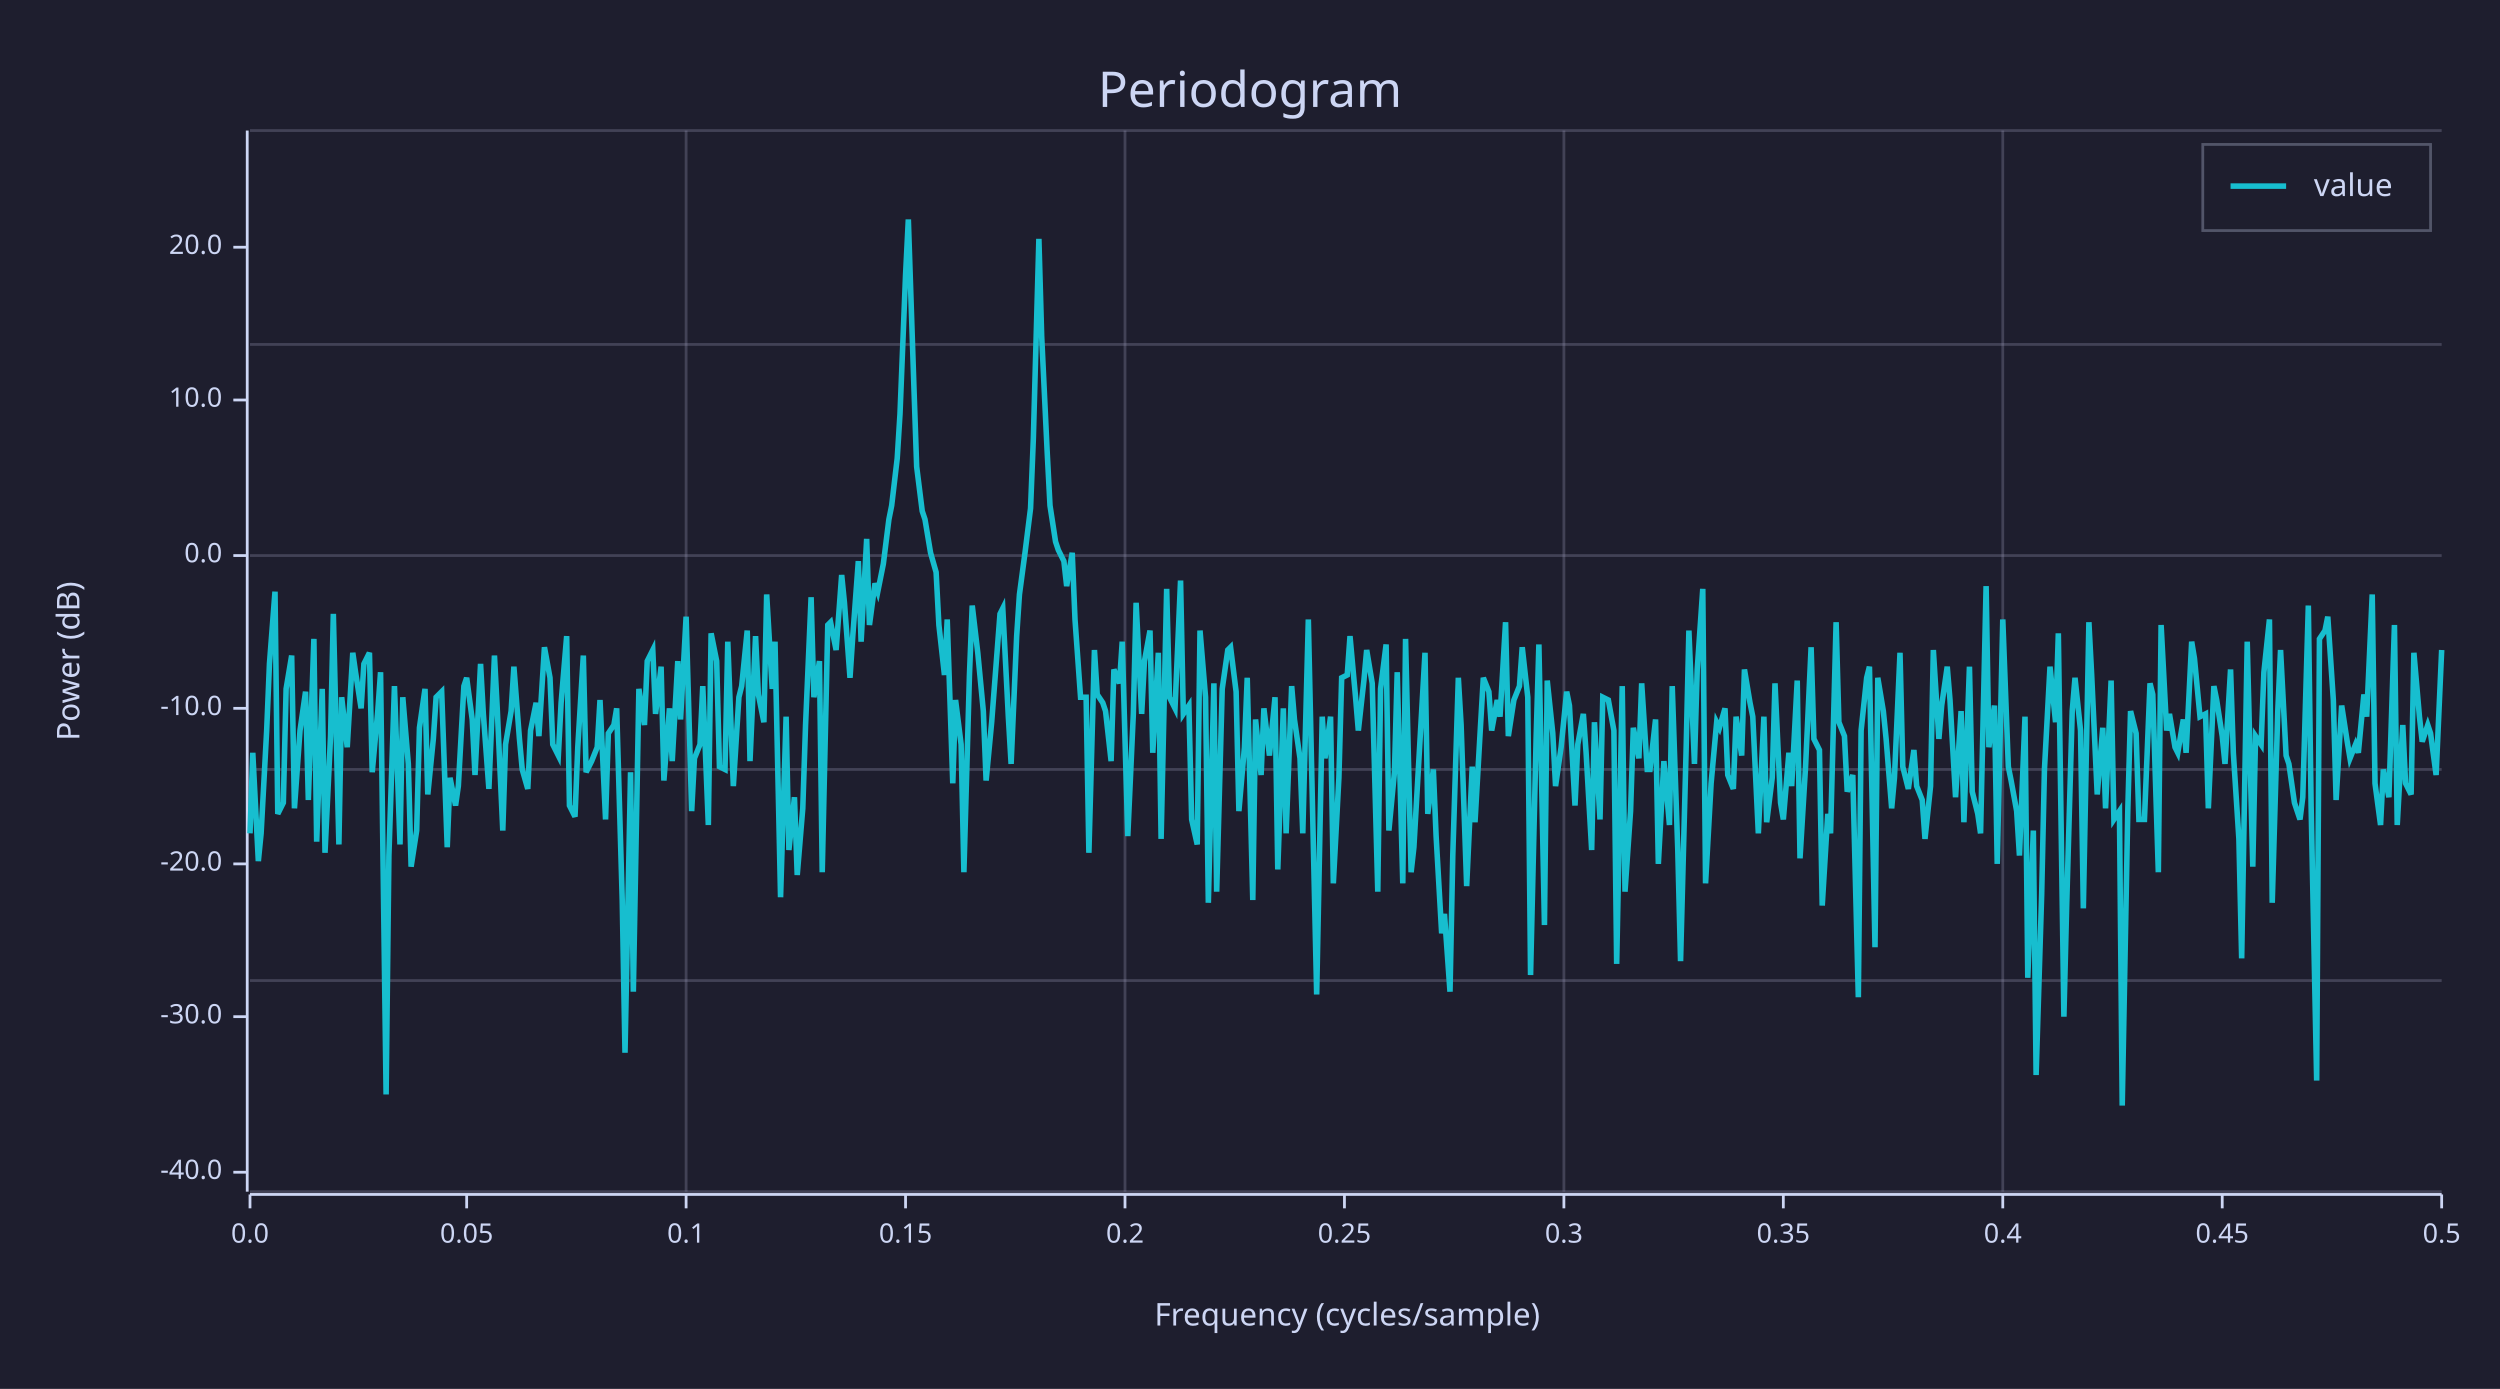
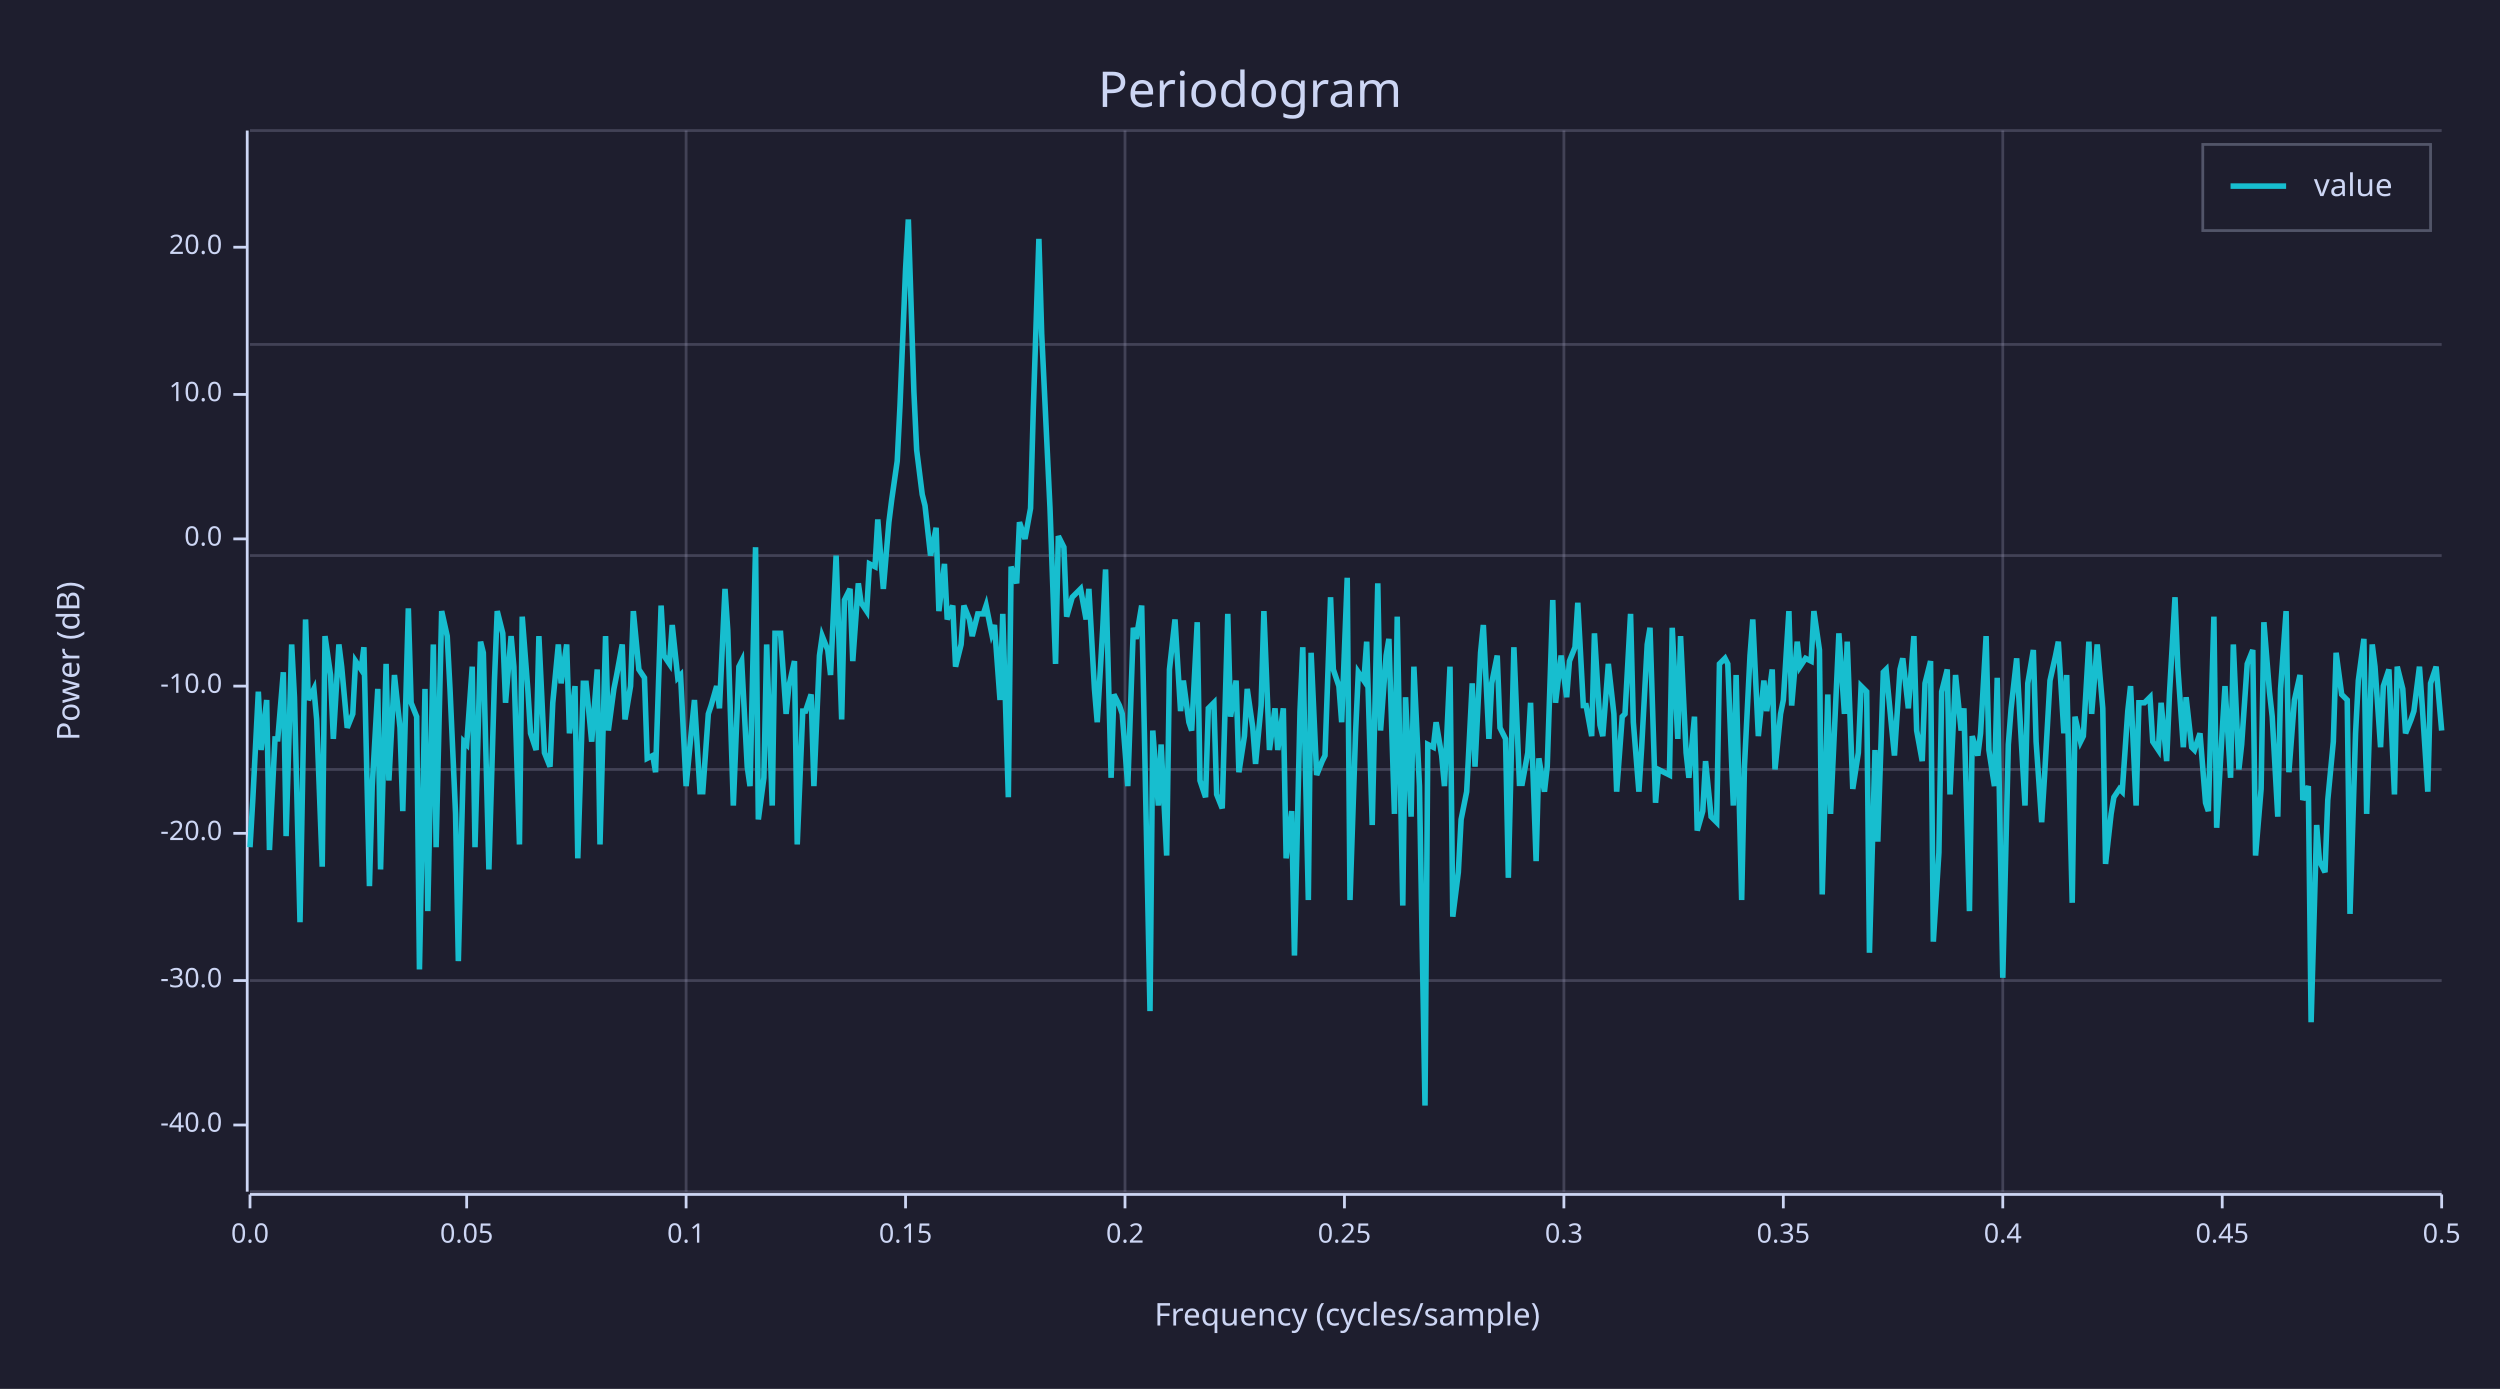
<svg xmlns="http://www.w3.org/2000/svg" width="900" height="500" viewBox="0 0 900 500">
  <rect x="0" y="0" width="900" height="500" opacity="1" fill="#1E1E2E" stroke="none" />
  <text x="450" y="25" dy="0.76em" text-anchor="middle" font-family="sans-serif" font-size="17.742" opacity="1" fill="#CDD6F4">
Periodogram
</text>
  <text x="20" y="238" dy="0.76em" text-anchor="middle" font-family="sans-serif" font-size="11.29" opacity="1" fill="#CDD6F4" transform="rotate(270, 20, 238)">
Power (dB)
</text>
  <text x="485" y="480" dy="-0.5ex" text-anchor="middle" font-family="sans-serif" font-size="11.29" opacity="1" fill="#CDD6F4">
Frequency (cycles/sample)
</text>
  <polyline fill="none" opacity="1" stroke="#CDD6F4" stroke-width="1" points="89,47 89,429 " />
-   <text x="80" y="422" dy="0.5ex" text-anchor="end" font-family="sans-serif" font-size="9.677" opacity="1" fill="#CDD6F4">
+   <text x="80" y="405" dy="0.5ex" text-anchor="end" font-family="sans-serif" font-size="9.677" opacity="1" fill="#CDD6F4">
-40.0
</text>
-   <polyline fill="none" opacity="1" stroke="#CDD6F4" stroke-width="1" points="84,422 89,422 " />
-   <text x="80" y="366" dy="0.5ex" text-anchor="end" font-family="sans-serif" font-size="9.677" opacity="1" fill="#CDD6F4">
+   <polyline fill="none" opacity="1" stroke="#CDD6F4" stroke-width="1" points="84,405 89,405 " />
+   <text x="80" y="353" dy="0.5ex" text-anchor="end" font-family="sans-serif" font-size="9.677" opacity="1" fill="#CDD6F4">
-30.0
</text>
-   <polyline fill="none" opacity="1" stroke="#CDD6F4" stroke-width="1" points="84,366 89,366 " />
-   <text x="80" y="311" dy="0.5ex" text-anchor="end" font-family="sans-serif" font-size="9.677" opacity="1" fill="#CDD6F4">
+   <polyline fill="none" opacity="1" stroke="#CDD6F4" stroke-width="1" points="84,353 89,353 " />
+   <text x="80" y="300" dy="0.5ex" text-anchor="end" font-family="sans-serif" font-size="9.677" opacity="1" fill="#CDD6F4">
-20.0
</text>
-   <polyline fill="none" opacity="1" stroke="#CDD6F4" stroke-width="1" points="84,311 89,311 " />
-   <text x="80" y="255" dy="0.5ex" text-anchor="end" font-family="sans-serif" font-size="9.677" opacity="1" fill="#CDD6F4">
+   <polyline fill="none" opacity="1" stroke="#CDD6F4" stroke-width="1" points="84,300 89,300 " />
+   <text x="80" y="247" dy="0.5ex" text-anchor="end" font-family="sans-serif" font-size="9.677" opacity="1" fill="#CDD6F4">
-10.0
</text>
-   <polyline fill="none" opacity="1" stroke="#CDD6F4" stroke-width="1" points="84,255 89,255 " />
-   <text x="80" y="200" dy="0.5ex" text-anchor="end" font-family="sans-serif" font-size="9.677" opacity="1" fill="#CDD6F4">
+   <polyline fill="none" opacity="1" stroke="#CDD6F4" stroke-width="1" points="84,247 89,247 " />
+   <text x="80" y="194" dy="0.5ex" text-anchor="end" font-family="sans-serif" font-size="9.677" opacity="1" fill="#CDD6F4">
0.0
</text>
-   <polyline fill="none" opacity="1" stroke="#CDD6F4" stroke-width="1" points="84,200 89,200 " />
-   <text x="80" y="144" dy="0.5ex" text-anchor="end" font-family="sans-serif" font-size="9.677" opacity="1" fill="#CDD6F4">
+   <polyline fill="none" opacity="1" stroke="#CDD6F4" stroke-width="1" points="84,194 89,194 " />
+   <text x="80" y="142" dy="0.5ex" text-anchor="end" font-family="sans-serif" font-size="9.677" opacity="1" fill="#CDD6F4">
10.0
</text>
-   <polyline fill="none" opacity="1" stroke="#CDD6F4" stroke-width="1" points="84,144 89,144 " />
+   <polyline fill="none" opacity="1" stroke="#CDD6F4" stroke-width="1" points="84,142 89,142 " />
  <text x="80" y="89" dy="0.5ex" text-anchor="end" font-family="sans-serif" font-size="9.677" opacity="1" fill="#CDD6F4">
20.0
</text>
  <polyline fill="none" opacity="1" stroke="#CDD6F4" stroke-width="1" points="84,89 89,89 " />
  <polyline fill="none" opacity="1" stroke="#CDD6F4" stroke-width="1" points="90,430 879,430 " />
  <text x="90" y="440" dy="0.76em" text-anchor="middle" font-family="sans-serif" font-size="9.677" opacity="1" fill="#CDD6F4">
0.0
</text>
  <polyline fill="none" opacity="1" stroke="#CDD6F4" stroke-width="1" points="90,430 90,435 " />
  <text x="168" y="440" dy="0.76em" text-anchor="middle" font-family="sans-serif" font-size="9.677" opacity="1" fill="#CDD6F4">
0.05
</text>
  <polyline fill="none" opacity="1" stroke="#CDD6F4" stroke-width="1" points="168,430 168,435 " />
  <text x="247" y="440" dy="0.76em" text-anchor="middle" font-family="sans-serif" font-size="9.677" opacity="1" fill="#CDD6F4">
0.1
</text>
  <polyline fill="none" opacity="1" stroke="#CDD6F4" stroke-width="1" points="247,430 247,435 " />
  <text x="326" y="440" dy="0.76em" text-anchor="middle" font-family="sans-serif" font-size="9.677" opacity="1" fill="#CDD6F4">
0.15
</text>
  <polyline fill="none" opacity="1" stroke="#CDD6F4" stroke-width="1" points="326,430 326,435 " />
  <text x="405" y="440" dy="0.76em" text-anchor="middle" font-family="sans-serif" font-size="9.677" opacity="1" fill="#CDD6F4">
0.2
</text>
  <polyline fill="none" opacity="1" stroke="#CDD6F4" stroke-width="1" points="405,430 405,435 " />
  <text x="484" y="440" dy="0.76em" text-anchor="middle" font-family="sans-serif" font-size="9.677" opacity="1" fill="#CDD6F4">
0.25
</text>
  <polyline fill="none" opacity="1" stroke="#CDD6F4" stroke-width="1" points="484,430 484,435 " />
  <text x="563" y="440" dy="0.76em" text-anchor="middle" font-family="sans-serif" font-size="9.677" opacity="1" fill="#CDD6F4">
0.3
</text>
  <polyline fill="none" opacity="1" stroke="#CDD6F4" stroke-width="1" points="563,430 563,435 " />
  <text x="642" y="440" dy="0.76em" text-anchor="middle" font-family="sans-serif" font-size="9.677" opacity="1" fill="#CDD6F4">
0.35
</text>
  <polyline fill="none" opacity="1" stroke="#CDD6F4" stroke-width="1" points="642,430 642,435 " />
  <text x="721" y="440" dy="0.76em" text-anchor="middle" font-family="sans-serif" font-size="9.677" opacity="1" fill="#CDD6F4">
0.4
</text>
  <polyline fill="none" opacity="1" stroke="#CDD6F4" stroke-width="1" points="721,430 721,435 " />
  <text x="800" y="440" dy="0.76em" text-anchor="middle" font-family="sans-serif" font-size="9.677" opacity="1" fill="#CDD6F4">
0.45
</text>
  <polyline fill="none" opacity="1" stroke="#CDD6F4" stroke-width="1" points="800,430 800,435 " />
  <text x="879" y="440" dy="0.76em" text-anchor="middle" font-family="sans-serif" font-size="9.677" opacity="1" fill="#CDD6F4">
0.5
</text>
  <polyline fill="none" opacity="1" stroke="#CDD6F4" stroke-width="1" points="879,430 879,435 " />
  <polyline fill="none" opacity="0.3" stroke="#9696B4" stroke-width="1" points="90,429 879,429 " />
  <polyline fill="none" opacity="0.3" stroke="#9696B4" stroke-width="1" points="90,353 879,353 " />
  <polyline fill="none" opacity="0.3" stroke="#9696B4" stroke-width="1" points="90,277 879,277 " />
  <polyline fill="none" opacity="0.3" stroke="#9696B4" stroke-width="1" points="90,200 879,200 " />
  <polyline fill="none" opacity="0.3" stroke="#9696B4" stroke-width="1" points="90,124 879,124 " />
  <polyline fill="none" opacity="0.3" stroke="#9696B4" stroke-width="1" points="90,47 879,47 " />
  <polyline fill="none" opacity="0.3" stroke="#9696B4" stroke-width="1" points="247,429 247,47 " />
  <polyline fill="none" opacity="0.3" stroke="#9696B4" stroke-width="1" points="405,429 405,47 " />
  <polyline fill="none" opacity="0.3" stroke="#9696B4" stroke-width="1" points="563,429 563,47 " />
  <polyline fill="none" opacity="0.3" stroke="#9696B4" stroke-width="1" points="721,429 721,47 " />
-   <polyline fill="none" opacity="1" stroke="#17BECF" stroke-width="2" points="90,300 91,271 93,310 94,300 96,263 97,239 99,213 100,293 102,289 103,248 105,236 106,291 108,263 110,249 111,288 113,230 114,303 116,248 117,307 119,265 120,221 122,304 123,251 125,269 127,235 128,242 130,255 131,239 133,235 134,278 136,256 137,242 139,394 140,308 142,247 144,304 145,251 147,275 148,312 150,299 151,262 153,248 154,286 156,266 157,251 159,249 161,305 162,280 164,290 165,283 167,247 168,244 170,259 171,279 173,239 174,257 176,284 178,236 179,255 181,299 182,268 184,256 185,240 187,266 188,277 190,284 191,263 193,253 194,265 196,233 198,244 199,268 201,272 202,253 204,229 205,290 207,294 208,269 210,236 211,278 213,274 215,269 216,252 218,295 219,264 221,261 222,255 224,324 225,379 227,278 228,357 230,248 232,261 233,238 235,234 236,257 238,240 239,281 241,255 242,274 244,238 245,259 247,222 249,292 250,273 252,268 253,247 255,297 256,228 258,238 259,276 261,277 262,231 264,283 266,251 267,247 269,227 270,274 272,229 273,250 275,260 276,214 278,248 279,231 281,323 283,258 284,306 286,287 287,315 289,291 290,261 292,215 293,251 295,238 296,314 298,225 299,224 301,234 303,207 304,217 306,244 307,229 309,202 310,231 312,194 313,225 315,210 316,213 318,203 320,187 321,182 323,165 324,149 326,99 327,79 329,139 330,168 332,184 333,187 335,199 337,206 338,225 340,243 341,223 343,282 344,252 346,268 347,314 349,243 350,218 352,235 354,256 355,281 357,260 358,247 360,221 361,219 363,258 364,275 366,229 367,214 369,199 371,183 372,158 374,86 375,121 377,163 378,182 380,195 381,198 383,202 384,211 386,199 387,223 389,251 391,251 392,307 394,234 395,250 397,253 398,256 400,274 401,241 403,246 404,231 406,301 408,257 409,217 411,257 412,238 414,227 415,271 417,235 418,302 420,212 421,251 423,255 425,209 426,257 428,254 429,295 431,304 432,227 434,251 435,325 437,246 438,321 440,248 442,234 443,233 445,249 446,292 448,269 449,244 451,324 452,259 454,279 455,255 457,272 459,251 460,313 462,255 463,300 465,247 466,259 468,273 469,300 471,223 472,268 474,358 476,258 477,273 479,258 480,318 482,280 483,244 485,243 486,229 488,251 489,263 491,245 492,234 494,246 496,321 497,248 499,232 500,299 502,278 503,242 505,318 506,230 508,314 509,305 511,270 513,235 514,293 516,277 517,301 519,336 520,329 522,357 523,308 525,244 526,261 528,319 530,276 531,296 533,261 534,244 536,249 537,263 539,252 540,258 542,224 543,265 545,252 547,247 548,233 550,251 551,351 553,266 554,232 556,333 557,245 559,264 560,283 562,269 564,249 565,254 567,290 568,268 570,257 571,271 573,306 574,260 576,295 577,251 579,252 581,263 582,347 584,247 585,321 587,292 588,262 590,273 591,246 593,277 594,277 596,259 597,311 599,274 601,297 602,247 604,306 605,346 607,270 608,227 610,275 611,241 613,212 614,318 616,282 618,260 619,262 621,255 622,279 624,284 625,258 627,272 628,241 630,253 631,258 633,300 635,258 636,296 638,280 639,246 641,289 642,295 644,271 645,283 647,245 648,309 650,276 652,233 653,266 655,270 656,326 658,293 659,300 661,224 662,260 664,265 665,285 667,279 669,359 670,263 672,244 673,240 675,341 676,244 678,256 679,266 681,291 682,280 684,235 685,276 687,284 689,270 690,283 692,288 693,302 695,283 696,234 698,266 699,254 701,240 702,252 704,287 706,256 707,296 709,240 710,285 712,293 713,300 715,211 716,269 718,254 719,311 721,223 723,276 724,281 726,292 727,308 729,258 730,352 732,299 733,387 735,322 736,277 738,240 740,260 741,228 743,366 744,326 746,256 747,244 749,263 750,327 752,224 753,243 755,286 757,262 758,291 760,245 761,295 763,292 764,398 766,292 767,256 769,264 770,295 772,295 774,246 775,250 777,314 778,225 780,263 781,257 783,269 784,271 786,259 787,271 789,231 790,237 792,258 794,257 795,291 797,247 798,252 800,265 801,275 803,241 804,271 806,302 807,345 809,231 811,312 812,265 814,268 815,242 817,223 818,325 820,256 821,234 823,272 824,275 826,289 828,295 829,287 831,218 832,290 834,389 835,230 837,227 838,222 840,252 841,288 843,254 845,267 846,273 848,268 849,271 851,250 852,258 854,214 855,282 857,297 858,277 860,287 862,225 863,297 865,261 866,282 868,286 869,235 871,258 872,267 874,261 875,264 877,279 879,234 " />
+   <polyline fill="none" opacity="1" stroke="#17BECF" stroke-width="2" points="90,305 91,288 93,249 94,270 96,252 97,306 99,266 100,266 102,242 103,301 105,232 106,251 108,332 110,223 111,252 113,248 114,259 116,312 117,229 119,243 120,266 122,232 123,240 125,262 127,257 128,238 130,241 131,233 133,319 134,283 136,248 137,313 139,239 140,281 142,243 144,262 145,292 147,219 148,253 150,258 151,349 153,248 154,328 156,232 157,305 159,220 161,229 162,248 164,293 165,346 167,267 168,268 170,240 171,305 173,231 174,235 176,313 178,245 179,220 181,228 182,253 184,229 185,240 187,304 188,222 190,248 191,264 193,270 194,229 196,271 198,276 199,253 201,232 202,246 204,232 205,264 207,247 208,309 210,246 211,246 213,267 215,241 216,304 218,229 219,263 221,248 222,243 224,232 225,259 227,247 228,220 230,241 232,244 233,273 235,272 236,278 238,218 239,236 241,239 242,225 244,244 245,243 247,283 249,262 250,252 252,285 253,285 255,257 256,254 258,247 259,255 261,212 262,227 264,290 266,240 267,238 269,276 270,283 272,197 273,295 275,280 276,232 278,290 279,228 281,228 283,257 284,247 286,238 287,304 289,256 290,256 292,250 293,283 295,236 296,229 298,234 299,243 301,200 303,259 304,216 306,212 307,238 309,210 310,217 312,220 313,203 315,204 316,187 318,212 320,188 321,180 323,166 324,146 326,97 327,79 329,141 330,162 332,178 333,182 335,200 337,190 338,220 340,203 341,223 343,218 344,240 346,232 347,218 349,223 350,229 352,221 354,221 355,218 357,228 358,225 360,252 361,221 363,287 364,204 366,210 367,188 369,194 371,183 372,147 374,86 375,120 377,162 378,183 380,239 381,193 383,197 384,222 386,215 387,214 389,212 391,223 392,212 394,248 395,260 397,226 398,205 400,280 401,250 403,254 404,257 406,283 408,226 409,230 411,218 412,265 414,364 415,263 417,290 418,268 420,308 421,241 423,223 425,256 426,245 428,260 429,263 431,224 432,281 434,287 435,255 437,253 438,286 440,291 442,221 443,258 445,245 446,278 448,265 449,248 451,262 452,275 454,254 455,220 457,270 459,255 460,270 462,255 463,309 465,292 466,344 468,256 469,233 471,324 472,235 474,279 476,274 477,272 479,215 480,241 482,247 483,260 485,208 486,324 488,264 489,242 491,245 492,231 494,297 496,210 497,263 499,236 500,230 502,293 503,222 505,326 506,251 508,294 509,240 511,283 513,398 514,268 516,269 517,260 519,272 520,283 522,240 523,330 525,314 526,295 528,285 530,246 531,276 533,235 534,225 536,266 537,246 539,236 540,262 542,266 543,316 545,233 547,282 548,282 550,271 551,253 553,310 554,273 556,285 557,276 559,216 560,253 562,236 564,251 565,238 567,233 568,217 570,254 571,254 573,265 574,228 576,261 577,265 579,239 581,257 582,285 584,258 585,257 587,221 588,260 590,285 591,269 593,232 594,226 596,289 597,277 599,278 601,279 602,226 604,266 605,229 607,271 608,280 610,258 611,299 613,292 614,274 616,294 618,296 619,239 621,237 622,239 624,290 625,243 627,324 628,276 630,236 631,223 633,265 635,245 636,256 638,241 639,277 641,257 642,252 644,220 645,254 647,231 648,240 650,237 652,238 653,220 655,234 656,322 658,250 659,293 661,250 662,228 664,257 665,231 667,284 669,271 670,247 672,249 673,343 675,270 676,303 678,242 679,241 681,262 682,272 684,241 685,237 687,255 689,229 690,263 692,274 693,246 695,238 696,339 698,307 699,249 701,241 702,286 704,243 706,263 707,255 709,328 710,265 712,272 713,264 715,229 716,270 718,283 719,244 721,352 723,268 724,255 726,237 727,255 729,290 730,246 732,234 733,267 735,296 736,280 738,245 740,236 741,231 743,264 744,243 746,325 747,258 749,267 750,265 752,231 753,257 755,232 757,255 758,311 760,293 761,287 763,284 764,285 766,256 767,247 769,290 770,253 772,253 774,251 775,267 777,270 778,253 780,274 781,250 783,215 784,240 786,269 787,251 789,269 790,270 792,264 794,289 795,292 797,222 798,298 800,263 801,247 803,280 804,232 806,277 807,268 809,239 811,234 812,308 814,284 815,224 817,249 818,258 820,294 821,248 823,220 824,278 826,252 828,243 829,288 831,283 832,368 834,297 835,310 837,314 838,288 840,267 841,235 843,250 845,252 846,329 848,264 849,245 851,230 852,293 854,232 855,240 857,269 858,247 860,241 862,286 863,240 865,248 866,264 868,259 869,256 871,240 872,254 874,285 875,246 877,240 879,263 " />
  <rect x="793" y="52" width="82" height="31" opacity="0.85" fill="#1E1E2E" stroke="none" />
  <rect x="793" y="52" width="82" height="31" opacity="0.3" fill="none" stroke="#CDD6F4" />
  <text x="833" y="62" dy="0.76em" text-anchor="start" font-family="sans-serif" font-size="11.29" opacity="1" fill="#CDD6F4">
value
</text>
  <polyline fill="none" opacity="1" stroke="#17BECF" stroke-width="2" points="803,67 823,67 " />
</svg>
